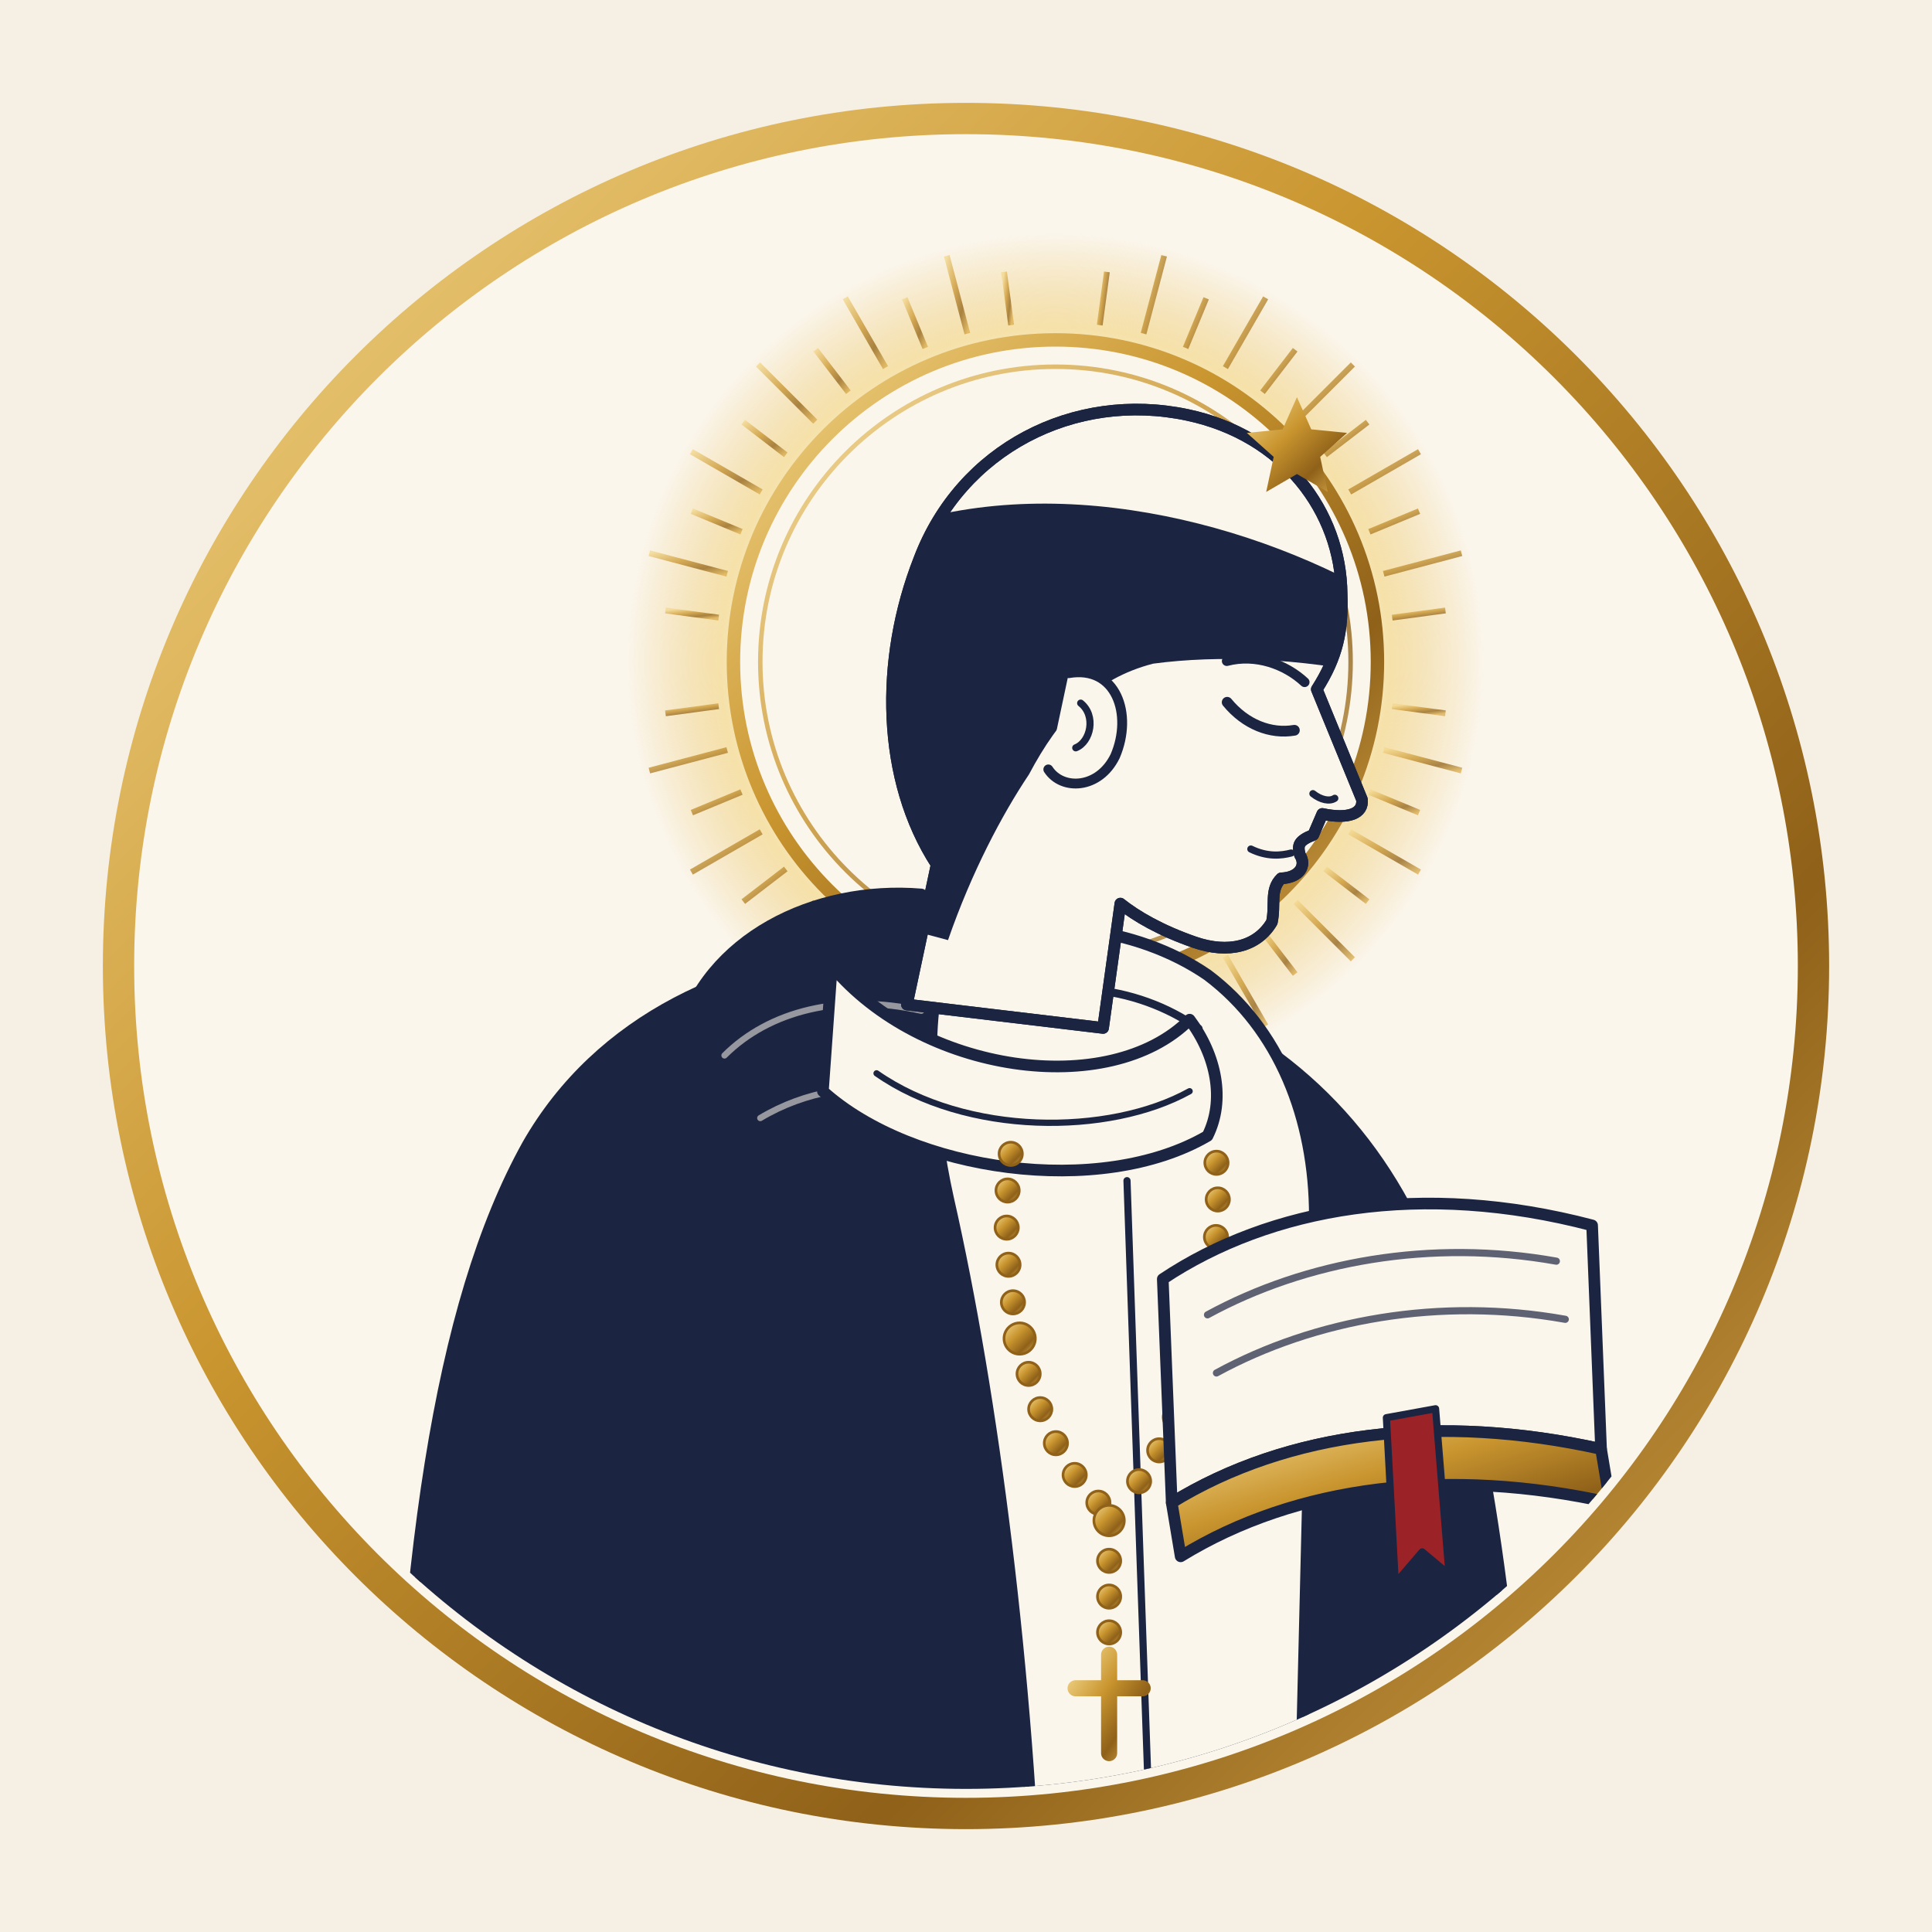
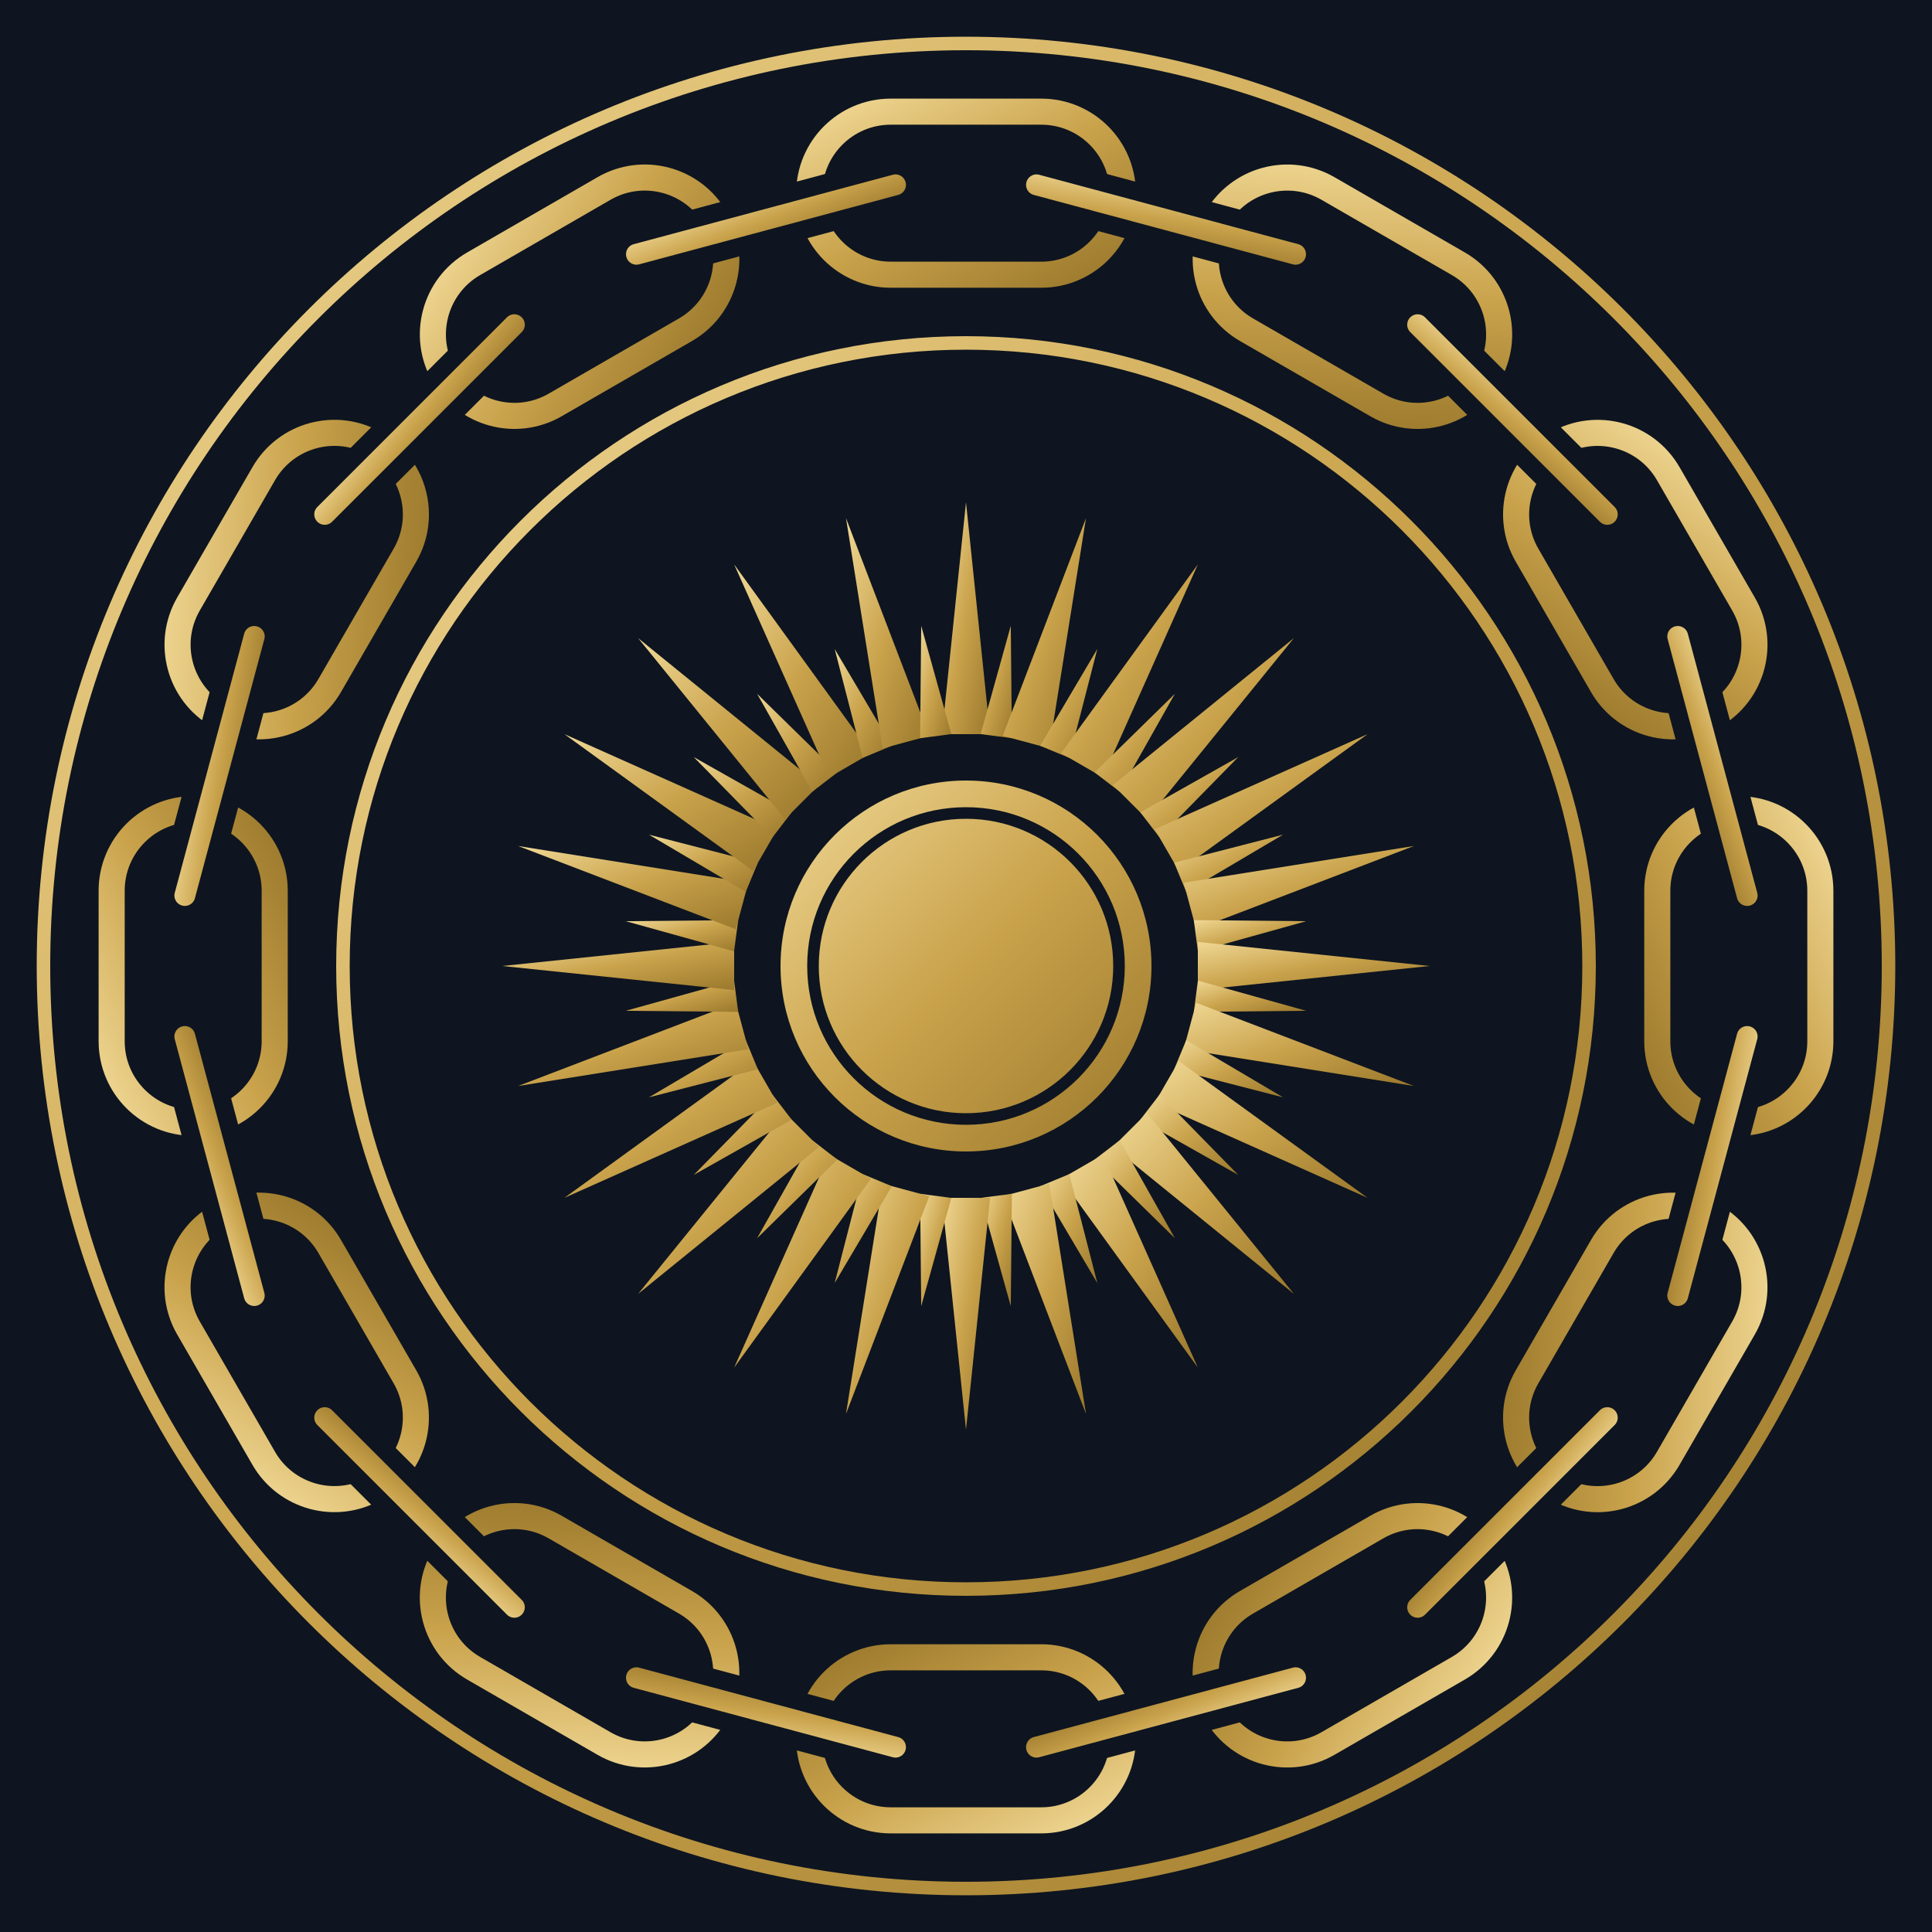
- <svg xmlns="http://www.w3.org/2000/svg" viewBox="40 40 432 432">
-   <rect x="40" y="40" width="432" height="432" fill="#f6f0e4" />
+ <svg xmlns="http://www.w3.org/2000/svg" viewBox="0 0 512 512" width="512" height="512">
  <defs>
-     <radialGradient id="parch" cx=".42" cy=".36" r=".8">
-       <stop offset="0" stop-color="#fffbf3" />
-       <stop offset=".65" stop-color="#f6efe1" />
-       <stop offset="1" stop-color="#ebe0ca" />
-     </radialGradient>
-     <linearGradient id="gold" x1="0" y1="0" x2="1" y2="1">
-       <stop offset="0" stop-color="#f3d78c" />
-       <stop offset=".4" stop-color="#c9952f" />
-       <stop offset=".72" stop-color="#8f6119" />
-       <stop offset="1" stop-color="#dcae4f" />
+     <linearGradient id="g" x1="0" y1="0" x2="1" y2="1">
+       <stop offset="0" stop-color="#f0d895" />
+       <stop offset=".5" stop-color="#c9a24b" />
+       <stop offset="1" stop-color="#9a782c" />
    </linearGradient>
-     <radialGradient id="halo" cx=".5" cy=".5" r=".5">
-       <stop offset=".55" stop-color="#f7dd8e" stop-opacity=".0" />
-       <stop offset=".78" stop-color="#f1cf72" stop-opacity=".55" />
-       <stop offset="1" stop-color="#e4b54b" stop-opacity="0" />
-     </radialGradient>
-     <linearGradient id="cloak" x1=".2" y1="0" x2=".8" y2="1">
-       <stop offset="0" stop-color="#2a2d36" />
-       <stop offset=".55" stop-color="#16181e" />
-       <stop offset="1" stop-color="#0c0d11" />
-     </linearGradient>
-     <linearGradient id="habit" x1="0" y1="0" x2="1" y2="1">
-       <stop offset="0" stop-color="#ffffff" />
-       <stop offset="1" stop-color="#e6e0d4" />
-     </linearGradient>
-     <linearGradient id="skin" x1="0" y1="0" x2="1" y2="1">
-       <stop offset="0" stop-color="#efcba7" />
-       <stop offset="1" stop-color="#cf9b72" />
-     </linearGradient>
-     <linearGradient id="page" x1="0" y1="0" x2="1" y2="1">
-       <stop offset="0" stop-color="#fffdf7" />
-       <stop offset="1" stop-color="#eadfc6" />
-     </linearGradient>
-     <clipPath id="med">
-       <circle cx="256" cy="256" r="184" />
-     </clipPath>
-     <filter id="soft" x="-10%" y="-10%" width="120%" height="120%">
-       <feDropShadow dx="0" dy="2" stdDeviation="2.2" flood-color="#000" flood-opacity=".22" />
-     </filter>
  </defs>
-   <circle cx="256" cy="256" r="193" fill="url(#gold)" />
-   <circle cx="256" cy="256" r="186" fill="#fbf6ec" />
-   <g clip-path="url(#med)">
-     <defs>
-       <path id="hp" d="M246 238C230 222 224 196 228 172C232 146 254 128 280 128C302 128 318 142 322 160C324 168 324 174 321 182L336 204C337 207 334 209 328 209L327 214C324 216 324 217 325 219C327 221 326 224 322 225C320 228 322 231 322 235C320 241 314 244 306 243C298 242 292 240 288 238L290 266L246 270Z" />
-       <clipPath id="headc">
-         <use href="#hp" />
-       </clipPath>
-     </defs>
-     <g transform="translate(276 188)">
-       <circle r="96" fill="url(#halo)" />
-       <g stroke="url(#gold)" stroke-width="1.3" opacity=".75">
-         <line x1="76.0" y1="0.0" x2="94.0" y2="0.0" />
-         <line x1="75.3" y1="9.9" x2="87.2" y2="11.5" />
-         <line x1="73.4" y1="19.7" x2="90.8" y2="24.3" />
-         <line x1="70.2" y1="29.1" x2="81.3" y2="33.7" />
-         <line x1="65.8" y1="38.0" x2="81.4" y2="47.0" />
-         <line x1="60.3" y1="46.3" x2="69.8" y2="53.6" />
-         <line x1="53.7" y1="53.7" x2="66.5" y2="66.5" />
-         <line x1="46.3" y1="60.3" x2="53.6" y2="69.8" />
-         <line x1="38.0" y1="65.8" x2="47.0" y2="81.4" />
-         <line x1="29.1" y1="70.2" x2="33.7" y2="81.3" />
-         <line x1="19.7" y1="73.4" x2="24.3" y2="90.8" />
-         <line x1="9.9" y1="75.3" x2="11.5" y2="87.2" />
-         <line x1="0.0" y1="76.0" x2="0.0" y2="94.0" />
-         <line x1="-9.9" y1="75.3" x2="-11.5" y2="87.2" />
-         <line x1="-19.7" y1="73.4" x2="-24.3" y2="90.8" />
-         <line x1="-29.1" y1="70.2" x2="-33.7" y2="81.3" />
-         <line x1="-38.0" y1="65.8" x2="-47.0" y2="81.4" />
-         <line x1="-46.3" y1="60.3" x2="-53.6" y2="69.8" />
-         <line x1="-53.7" y1="53.7" x2="-66.5" y2="66.5" />
-         <line x1="-60.3" y1="46.3" x2="-69.8" y2="53.6" />
-         <line x1="-65.8" y1="38.0" x2="-81.4" y2="47.0" />
-         <line x1="-70.2" y1="29.1" x2="-81.3" y2="33.7" />
-         <line x1="-73.4" y1="19.7" x2="-90.8" y2="24.3" />
-         <line x1="-75.3" y1="9.9" x2="-87.2" y2="11.5" />
-         <line x1="-76.0" y1="0.0" x2="-94.0" y2="0.0" />
-         <line x1="-75.3" y1="-9.9" x2="-87.2" y2="-11.5" />
-         <line x1="-73.4" y1="-19.7" x2="-90.8" y2="-24.3" />
-         <line x1="-70.2" y1="-29.1" x2="-81.3" y2="-33.7" />
-         <line x1="-65.8" y1="-38.0" x2="-81.4" y2="-47.0" />
-         <line x1="-60.3" y1="-46.3" x2="-69.8" y2="-53.6" />
-         <line x1="-53.7" y1="-53.7" x2="-66.5" y2="-66.5" />
-         <line x1="-46.3" y1="-60.3" x2="-53.6" y2="-69.8" />
-         <line x1="-38.0" y1="-65.8" x2="-47.0" y2="-81.4" />
-         <line x1="-29.1" y1="-70.2" x2="-33.7" y2="-81.3" />
-         <line x1="-19.7" y1="-73.4" x2="-24.3" y2="-90.8" />
-         <line x1="-9.9" y1="-75.3" x2="-11.5" y2="-87.2" />
-         <line x1="-0.0" y1="-76.0" x2="-0.0" y2="-94.0" />
-         <line x1="9.9" y1="-75.3" x2="11.5" y2="-87.2" />
-         <line x1="19.7" y1="-73.4" x2="24.3" y2="-90.8" />
-         <line x1="29.1" y1="-70.2" x2="33.7" y2="-81.3" />
-         <line x1="38.0" y1="-65.8" x2="47.0" y2="-81.4" />
-         <line x1="46.3" y1="-60.3" x2="53.6" y2="-69.8" />
-         <line x1="53.7" y1="-53.7" x2="66.5" y2="-66.5" />
-         <line x1="60.3" y1="-46.3" x2="69.8" y2="-53.6" />
-         <line x1="65.8" y1="-38.0" x2="81.4" y2="-47.0" />
-         <line x1="70.2" y1="-29.1" x2="81.3" y2="-33.7" />
-         <line x1="73.4" y1="-19.7" x2="90.8" y2="-24.3" />
-         <line x1="75.3" y1="-9.9" x2="87.2" y2="-11.5" />
-       </g>
-       <circle r="72" fill="#fbf6ec" stroke="url(#gold)" stroke-width="3" />
-       <circle r="66" fill="none" stroke="url(#gold)" stroke-width="1" opacity=".8" />
-     </g>
-     <g stroke="#1b2440" stroke-width="2.6" stroke-linejoin="round" stroke-linecap="round">
-       <path d="M238 252C204 254 174 268 158 296C138 332 130 390 128 476H382C380 420 374 366 362 328C352 298 332 276 304 264Z" fill="#1b2440" />
-       <path d="M246 240C222 238 198 250 192 272C188 290 202 302 222 300C242 298 256 286 266 270Z" fill="#1b2440" />
-       <path d="M202 276C212 266 228 262 246 266M210 290C220 284 232 282 244 284" stroke="#fbf6ec" stroke-width="1.4" fill="none" opacity=".55" />
-       <path d="M252 252C270 244 294 247 310 258C326 270 334 290 334 312L330 476H272C270 414 262 352 252 308C248 290 246 266 252 252Z" fill="#fbf6ec" />
-       <path d="M258 266C274 258 294 260 308 270" fill="none" stroke-width="1.8" />
-       <path d="M292 304C294 362 296 420 298 476" fill="none" stroke-width="1.6" />
-       <g transform="rotate(12 270 252)">
-         <use href="#hp" fill="#fbf6ec" />
-         <g clip-path="url(#headc)" stroke="none">
-           <path d="M334 160C300 148 252 146 218 168L214 252L252 254C254 238 258 224 262 214C266 200 272 190 284 184C298 179 316 176 334 176Z" fill="#1b2440" />
-         </g>
-         <use href="#hp" fill="none" />
-         <path d="M266 190C276 186 282 196 280 206C278 214 270 216 266 212" fill="#fbf6ec" stroke-width="2.2" />
-         <path d="M270 196C274 198 274 204 271 206" fill="none" stroke-width="1.6" />
-         <path d="M302 189C307 193 313 194 318 192" fill="none" stroke-width="2.4" />
-         <path d="M300 180C306 177 313 178 318 181" fill="none" stroke-width="2.2" />
-         <path d="M325 205C327 206 329 206 330 205" fill="none" stroke-width="1.6" />
-         <path d="M314 220C318 221 321 220 323 219" fill="none" stroke-width="1.6" />
-       </g>
-       <path d="M226 256C246 280 288 286 306 268C312 276 314 286 310 294C286 308 244 302 224 284Z" fill="#fbf6ec" />
-       <path d="M236 280C256 294 288 294 306 284" fill="none" stroke-width="1.4" />
-     </g>
-     <g id="ros">
-       <g fill="url(#gold)" stroke="#8f6119" stroke-width=".6">
-         <circle cx="266.0" cy="298.0" r="2.6" />
-         <circle cx="265.3" cy="306.2" r="2.6" />
-         <circle cx="265.1" cy="314.5" r="2.6" />
-         <circle cx="265.5" cy="322.8" r="2.6" />
-         <circle cx="266.5" cy="331.2" r="2.6" />
-         <circle cx="268.0" cy="339.3" r="3.5" />
-         <circle cx="270.0" cy="347.2" r="2.6" />
-         <circle cx="272.6" cy="355.1" r="2.6" />
-         <circle cx="276.1" cy="362.7" r="2.6" />
-         <circle cx="280.3" cy="369.8" r="2.6" />
-         <circle cx="285.6" cy="376.0" r="2.6" />
-         <circle cx="312.0" cy="300.0" r="2.6" />
-         <circle cx="312.3" cy="308.2" r="2.6" />
-         <circle cx="311.9" cy="316.6" r="2.6" />
-         <circle cx="311.1" cy="324.8" r="2.6" />
-         <circle cx="309.8" cy="333.1" r="3.5" />
-         <circle cx="308.0" cy="341.2" r="2.6" />
-         <circle cx="305.7" cy="349.1" r="2.6" />
-         <circle cx="302.7" cy="356.9" r="2.6" />
-         <circle cx="299.2" cy="364.3" r="2.6" />
-         <circle cx="294.7" cy="371.2" r="2.6" />
-         <circle cx="288" cy="380" r="3.4" />
-         <circle cx="288" cy="389" r="2.6" />
-         <circle cx="288" cy="397" r="2.6" />
-         <circle cx="288" cy="405" r="2.6" />
-       </g>
-       <path d="M288 410v22M280.5 417.5h15" stroke="url(#gold)" stroke-width="3.6" stroke-linecap="round" fill="none" />
-     </g>
-     <g stroke="#1b2440" stroke-width="2.6" stroke-linejoin="round" stroke-linecap="round">
-       <g transform="translate(-12 -4)">
-         <path d="M312 330C336 314 370 308 408 318L410 368C374 360 340 364 314 380Z" fill="#fbf6ec" />
-         <path d="M314 380C340 364 374 360 410 368L412 380C376 372 342 376 316 392Z" fill="url(#gold)" />
-         <path d="M322 338C344 326 372 321 400 326M324 351C346 339 374 334 402 339" fill="none" stroke-width="1.6" opacity=".7" />
-         <path d="M362 361L364 398L370 391L376 396L373 359Z" fill="#9b2328" stroke-width="1.6" />
-       </g>
-     </g>
-     <path transform="translate(330 140) scale(.8)" d="M0-14l4 9 10 1-7.5 6.7 2.1 9.8L0 7.5l-8.6 5 2.1-9.8L-14-4l10-1z" fill="url(#gold)" />
+   <rect width="512" height="512" fill="#0e1520" />
+   <circle cx="256.0" cy="256.0" r="244.48" fill="none" stroke="url(#g)" stroke-width="3.58" />
+   <g transform="translate(256.00,51.20) rotate(0.00)">
+     <rect x="-41.55" y="-21.61" width="83.11" height="43.21" rx="21.61" fill="none" stroke="#0e1520" stroke-width="15.21" />
+     <rect x="-41.55" y="-21.61" width="83.11" height="43.21" rx="21.61" fill="none" stroke="url(#g)" stroke-width="6.91" />
  </g>
+   <g transform="translate(358.40,78.64) rotate(30.00)">
+     <rect x="-41.55" y="-21.61" width="83.11" height="43.21" rx="21.61" fill="none" stroke="#0e1520" stroke-width="15.21" />
+     <rect x="-41.55" y="-21.61" width="83.11" height="43.21" rx="21.61" fill="none" stroke="url(#g)" stroke-width="6.91" />
+   </g>
+   <g transform="translate(433.36,153.60) rotate(60.00)">
+     <rect x="-41.55" y="-21.61" width="83.11" height="43.21" rx="21.61" fill="none" stroke="#0e1520" stroke-width="15.21" />
+     <rect x="-41.55" y="-21.61" width="83.11" height="43.21" rx="21.61" fill="none" stroke="url(#g)" stroke-width="6.91" />
+   </g>
+   <g transform="translate(460.80,256.00) rotate(90.00)">
+     <rect x="-41.55" y="-21.61" width="83.11" height="43.21" rx="21.61" fill="none" stroke="#0e1520" stroke-width="15.21" />
+     <rect x="-41.55" y="-21.61" width="83.11" height="43.21" rx="21.61" fill="none" stroke="url(#g)" stroke-width="6.91" />
+   </g>
+   <g transform="translate(433.36,358.40) rotate(120.00)">
+     <rect x="-41.55" y="-21.61" width="83.11" height="43.21" rx="21.61" fill="none" stroke="#0e1520" stroke-width="15.21" />
+     <rect x="-41.55" y="-21.61" width="83.11" height="43.21" rx="21.61" fill="none" stroke="url(#g)" stroke-width="6.91" />
+   </g>
+   <g transform="translate(358.40,433.36) rotate(150.00)">
+     <rect x="-41.55" y="-21.61" width="83.11" height="43.21" rx="21.61" fill="none" stroke="#0e1520" stroke-width="15.21" />
+     <rect x="-41.55" y="-21.61" width="83.11" height="43.21" rx="21.61" fill="none" stroke="url(#g)" stroke-width="6.91" />
+   </g>
+   <g transform="translate(256.00,460.80) rotate(180.00)">
+     <rect x="-41.55" y="-21.61" width="83.11" height="43.21" rx="21.61" fill="none" stroke="#0e1520" stroke-width="15.21" />
+     <rect x="-41.55" y="-21.61" width="83.11" height="43.21" rx="21.61" fill="none" stroke="url(#g)" stroke-width="6.91" />
+   </g>
+   <g transform="translate(153.60,433.36) rotate(210.00)">
+     <rect x="-41.55" y="-21.61" width="83.11" height="43.21" rx="21.61" fill="none" stroke="#0e1520" stroke-width="15.21" />
+     <rect x="-41.55" y="-21.61" width="83.11" height="43.21" rx="21.61" fill="none" stroke="url(#g)" stroke-width="6.91" />
+   </g>
+   <g transform="translate(78.64,358.40) rotate(240.00)">
+     <rect x="-41.55" y="-21.61" width="83.11" height="43.21" rx="21.61" fill="none" stroke="#0e1520" stroke-width="15.21" />
+     <rect x="-41.55" y="-21.61" width="83.11" height="43.21" rx="21.61" fill="none" stroke="url(#g)" stroke-width="6.91" />
+   </g>
+   <g transform="translate(51.20,256.00) rotate(270.00)">
+     <rect x="-41.55" y="-21.61" width="83.11" height="43.21" rx="21.61" fill="none" stroke="#0e1520" stroke-width="15.21" />
+     <rect x="-41.55" y="-21.61" width="83.11" height="43.21" rx="21.61" fill="none" stroke="url(#g)" stroke-width="6.91" />
+   </g>
+   <g transform="translate(78.64,153.60) rotate(300.00)">
+     <rect x="-41.55" y="-21.61" width="83.11" height="43.21" rx="21.61" fill="none" stroke="#0e1520" stroke-width="15.21" />
+     <rect x="-41.55" y="-21.61" width="83.11" height="43.21" rx="21.61" fill="none" stroke="url(#g)" stroke-width="6.91" />
+   </g>
+   <g transform="translate(153.60,78.64) rotate(330.00)">
+     <rect x="-41.55" y="-21.61" width="83.11" height="43.21" rx="21.61" fill="none" stroke="#0e1520" stroke-width="15.21" />
+     <rect x="-41.55" y="-21.61" width="83.11" height="43.21" rx="21.61" fill="none" stroke="url(#g)" stroke-width="6.91" />
+   </g>
+   <g transform="translate(309.01,58.18) rotate(15.00)">
+     <rect x="-40.72" y="-5.18" width="81.44" height="10.37" rx="5.18" fill="url(#g)" stroke="#0e1520" stroke-width="4.84" />
+   </g>
+   <g transform="translate(400.82,111.18) rotate(45.00)">
+     <rect x="-40.72" y="-5.18" width="81.44" height="10.37" rx="5.18" fill="url(#g)" stroke="#0e1520" stroke-width="4.84" />
+   </g>
+   <g transform="translate(453.82,202.99) rotate(75.00)">
+     <rect x="-40.72" y="-5.18" width="81.44" height="10.37" rx="5.18" fill="url(#g)" stroke="#0e1520" stroke-width="4.84" />
+   </g>
+   <g transform="translate(453.82,309.01) rotate(105.00)">
+     <rect x="-40.72" y="-5.18" width="81.44" height="10.37" rx="5.18" fill="url(#g)" stroke="#0e1520" stroke-width="4.84" />
+   </g>
+   <g transform="translate(400.82,400.82) rotate(135.00)">
+     <rect x="-40.72" y="-5.18" width="81.44" height="10.37" rx="5.18" fill="url(#g)" stroke="#0e1520" stroke-width="4.84" />
+   </g>
+   <g transform="translate(309.01,453.82) rotate(165.00)">
+     <rect x="-40.72" y="-5.18" width="81.44" height="10.37" rx="5.18" fill="url(#g)" stroke="#0e1520" stroke-width="4.84" />
+   </g>
+   <g transform="translate(202.99,453.82) rotate(195.00)">
+     <rect x="-40.72" y="-5.18" width="81.44" height="10.37" rx="5.18" fill="url(#g)" stroke="#0e1520" stroke-width="4.84" />
+   </g>
+   <g transform="translate(111.18,400.82) rotate(225.00)">
+     <rect x="-40.72" y="-5.18" width="81.44" height="10.37" rx="5.18" fill="url(#g)" stroke="#0e1520" stroke-width="4.84" />
+   </g>
+   <g transform="translate(58.18,309.01) rotate(255.00)">
+     <rect x="-40.72" y="-5.18" width="81.44" height="10.37" rx="5.18" fill="url(#g)" stroke="#0e1520" stroke-width="4.84" />
+   </g>
+   <g transform="translate(58.18,202.99) rotate(285.00)">
+     <rect x="-40.72" y="-5.18" width="81.44" height="10.37" rx="5.18" fill="url(#g)" stroke="#0e1520" stroke-width="4.84" />
+   </g>
+   <g transform="translate(111.18,111.18) rotate(315.00)">
+     <rect x="-40.72" y="-5.18" width="81.44" height="10.37" rx="5.18" fill="url(#g)" stroke="#0e1520" stroke-width="4.84" />
+   </g>
+   <g transform="translate(202.99,58.18) rotate(345.00)">
+     <rect x="-40.72" y="-5.18" width="81.44" height="10.37" rx="5.18" fill="url(#g)" stroke="#0e1520" stroke-width="4.84" />
+   </g>
+   <circle cx="256.0" cy="256.0" r="165.12" fill="none" stroke="url(#g)" stroke-width="3.58" />
+   <polygon points="262.39,194.56 256.00,133.12 249.61,194.56" fill="url(#g)" />
+   <polygon points="268.16,195.63 267.87,165.85 259.88,194.54" fill="url(#g)" />
+   <polygon points="278.07,198.31 287.80,137.31 265.73,195.00" fill="url(#g)" />
+   <polygon points="283.37,200.84 290.80,171.99 275.65,197.64" fill="url(#g)" />
+   <polygon points="292.25,205.99 317.44,149.58 281.19,199.60" fill="url(#g)" />
+   <polygon points="296.72,209.80 311.36,183.86 290.09,204.71" fill="url(#g)" />
+   <polygon points="303.96,217.07 342.89,169.11 294.93,208.04" fill="url(#g)" />
+   <polygon points="307.29,221.91 328.14,200.64 302.20,215.28" fill="url(#g)" />
+   <polygon points="312.40,230.81 362.42,194.56 306.01,219.75" fill="url(#g)" />
+   <polygon points="314.36,236.35 340.01,221.20 311.16,228.63" fill="url(#g)" />
+   <polygon points="317.00,246.27 374.69,224.20 313.69,233.93" fill="url(#g)" />
+   <polygon points="317.46,252.12 346.15,244.13 316.37,243.84" fill="url(#g)" />
+   <polygon points="317.44,262.39 378.88,256.00 317.44,249.61" fill="url(#g)" />
+   <polygon points="316.37,268.16 346.15,267.87 317.46,259.88" fill="url(#g)" />
+   <polygon points="313.69,278.07 374.69,287.80 317.00,265.73" fill="url(#g)" />
+   <polygon points="311.16,283.37 340.01,290.80 314.36,275.65" fill="url(#g)" />
+   <polygon points="306.01,292.25 362.42,317.44 312.40,281.19" fill="url(#g)" />
+   <polygon points="302.20,296.72 328.14,311.36 307.29,290.09" fill="url(#g)" />
+   <polygon points="294.93,303.96 342.89,342.89 303.96,294.93" fill="url(#g)" />
+   <polygon points="290.09,307.29 311.36,328.14 296.72,302.20" fill="url(#g)" />
+   <polygon points="281.19,312.40 317.44,362.42 292.25,306.01" fill="url(#g)" />
+   <polygon points="275.65,314.36 290.80,340.01 283.37,311.16" fill="url(#g)" />
+   <polygon points="265.73,317.00 287.80,374.69 278.07,313.69" fill="url(#g)" />
+   <polygon points="259.88,317.46 267.87,346.15 268.16,316.37" fill="url(#g)" />
+   <polygon points="249.61,317.44 256.00,378.88 262.39,317.44" fill="url(#g)" />
+   <polygon points="243.84,316.37 244.13,346.15 252.12,317.46" fill="url(#g)" />
+   <polygon points="233.93,313.69 224.20,374.69 246.27,317.00" fill="url(#g)" />
+   <polygon points="228.63,311.16 221.20,340.01 236.35,314.36" fill="url(#g)" />
+   <polygon points="219.75,306.01 194.56,362.42 230.81,312.40" fill="url(#g)" />
+   <polygon points="215.28,302.20 200.64,328.14 221.91,307.29" fill="url(#g)" />
+   <polygon points="208.04,294.93 169.11,342.89 217.07,303.96" fill="url(#g)" />
+   <polygon points="204.71,290.09 183.86,311.36 209.80,296.72" fill="url(#g)" />
+   <polygon points="199.60,281.19 149.58,317.44 205.99,292.25" fill="url(#g)" />
+   <polygon points="197.64,275.65 171.99,290.80 200.84,283.37" fill="url(#g)" />
+   <polygon points="195.00,265.73 137.31,287.80 198.31,278.07" fill="url(#g)" />
+   <polygon points="194.54,259.88 165.85,267.87 195.63,268.16" fill="url(#g)" />
+   <polygon points="194.56,249.61 133.12,256.00 194.56,262.39" fill="url(#g)" />
+   <polygon points="195.63,243.84 165.85,244.13 194.54,252.12" fill="url(#g)" />
+   <polygon points="198.31,233.93 137.31,224.20 195.00,246.27" fill="url(#g)" />
+   <polygon points="200.84,228.63 171.99,221.20 197.64,236.35" fill="url(#g)" />
+   <polygon points="205.99,219.75 149.58,194.56 199.60,230.81" fill="url(#g)" />
+   <polygon points="209.80,215.28 183.86,200.64 204.71,221.91" fill="url(#g)" />
+   <polygon points="217.07,208.04 169.11,169.11 208.04,217.07" fill="url(#g)" />
+   <polygon points="221.91,204.71 200.64,183.86 215.28,209.80" fill="url(#g)" />
+   <polygon points="230.81,199.60 194.56,149.58 219.75,205.99" fill="url(#g)" />
+   <polygon points="236.35,197.64 221.20,171.99 228.63,200.84" fill="url(#g)" />
+   <polygon points="246.27,195.00 224.20,137.31 233.93,198.31" fill="url(#g)" />
+   <polygon points="252.12,194.54 244.13,165.85 243.84,195.63" fill="url(#g)" />
+   <circle cx="256.0" cy="256.0" r="49.15" fill="url(#g)" />
+   <circle cx="256.0" cy="256.0" r="40.55" fill="none" stroke="#0e1520" stroke-width="3.07" />
</svg>
